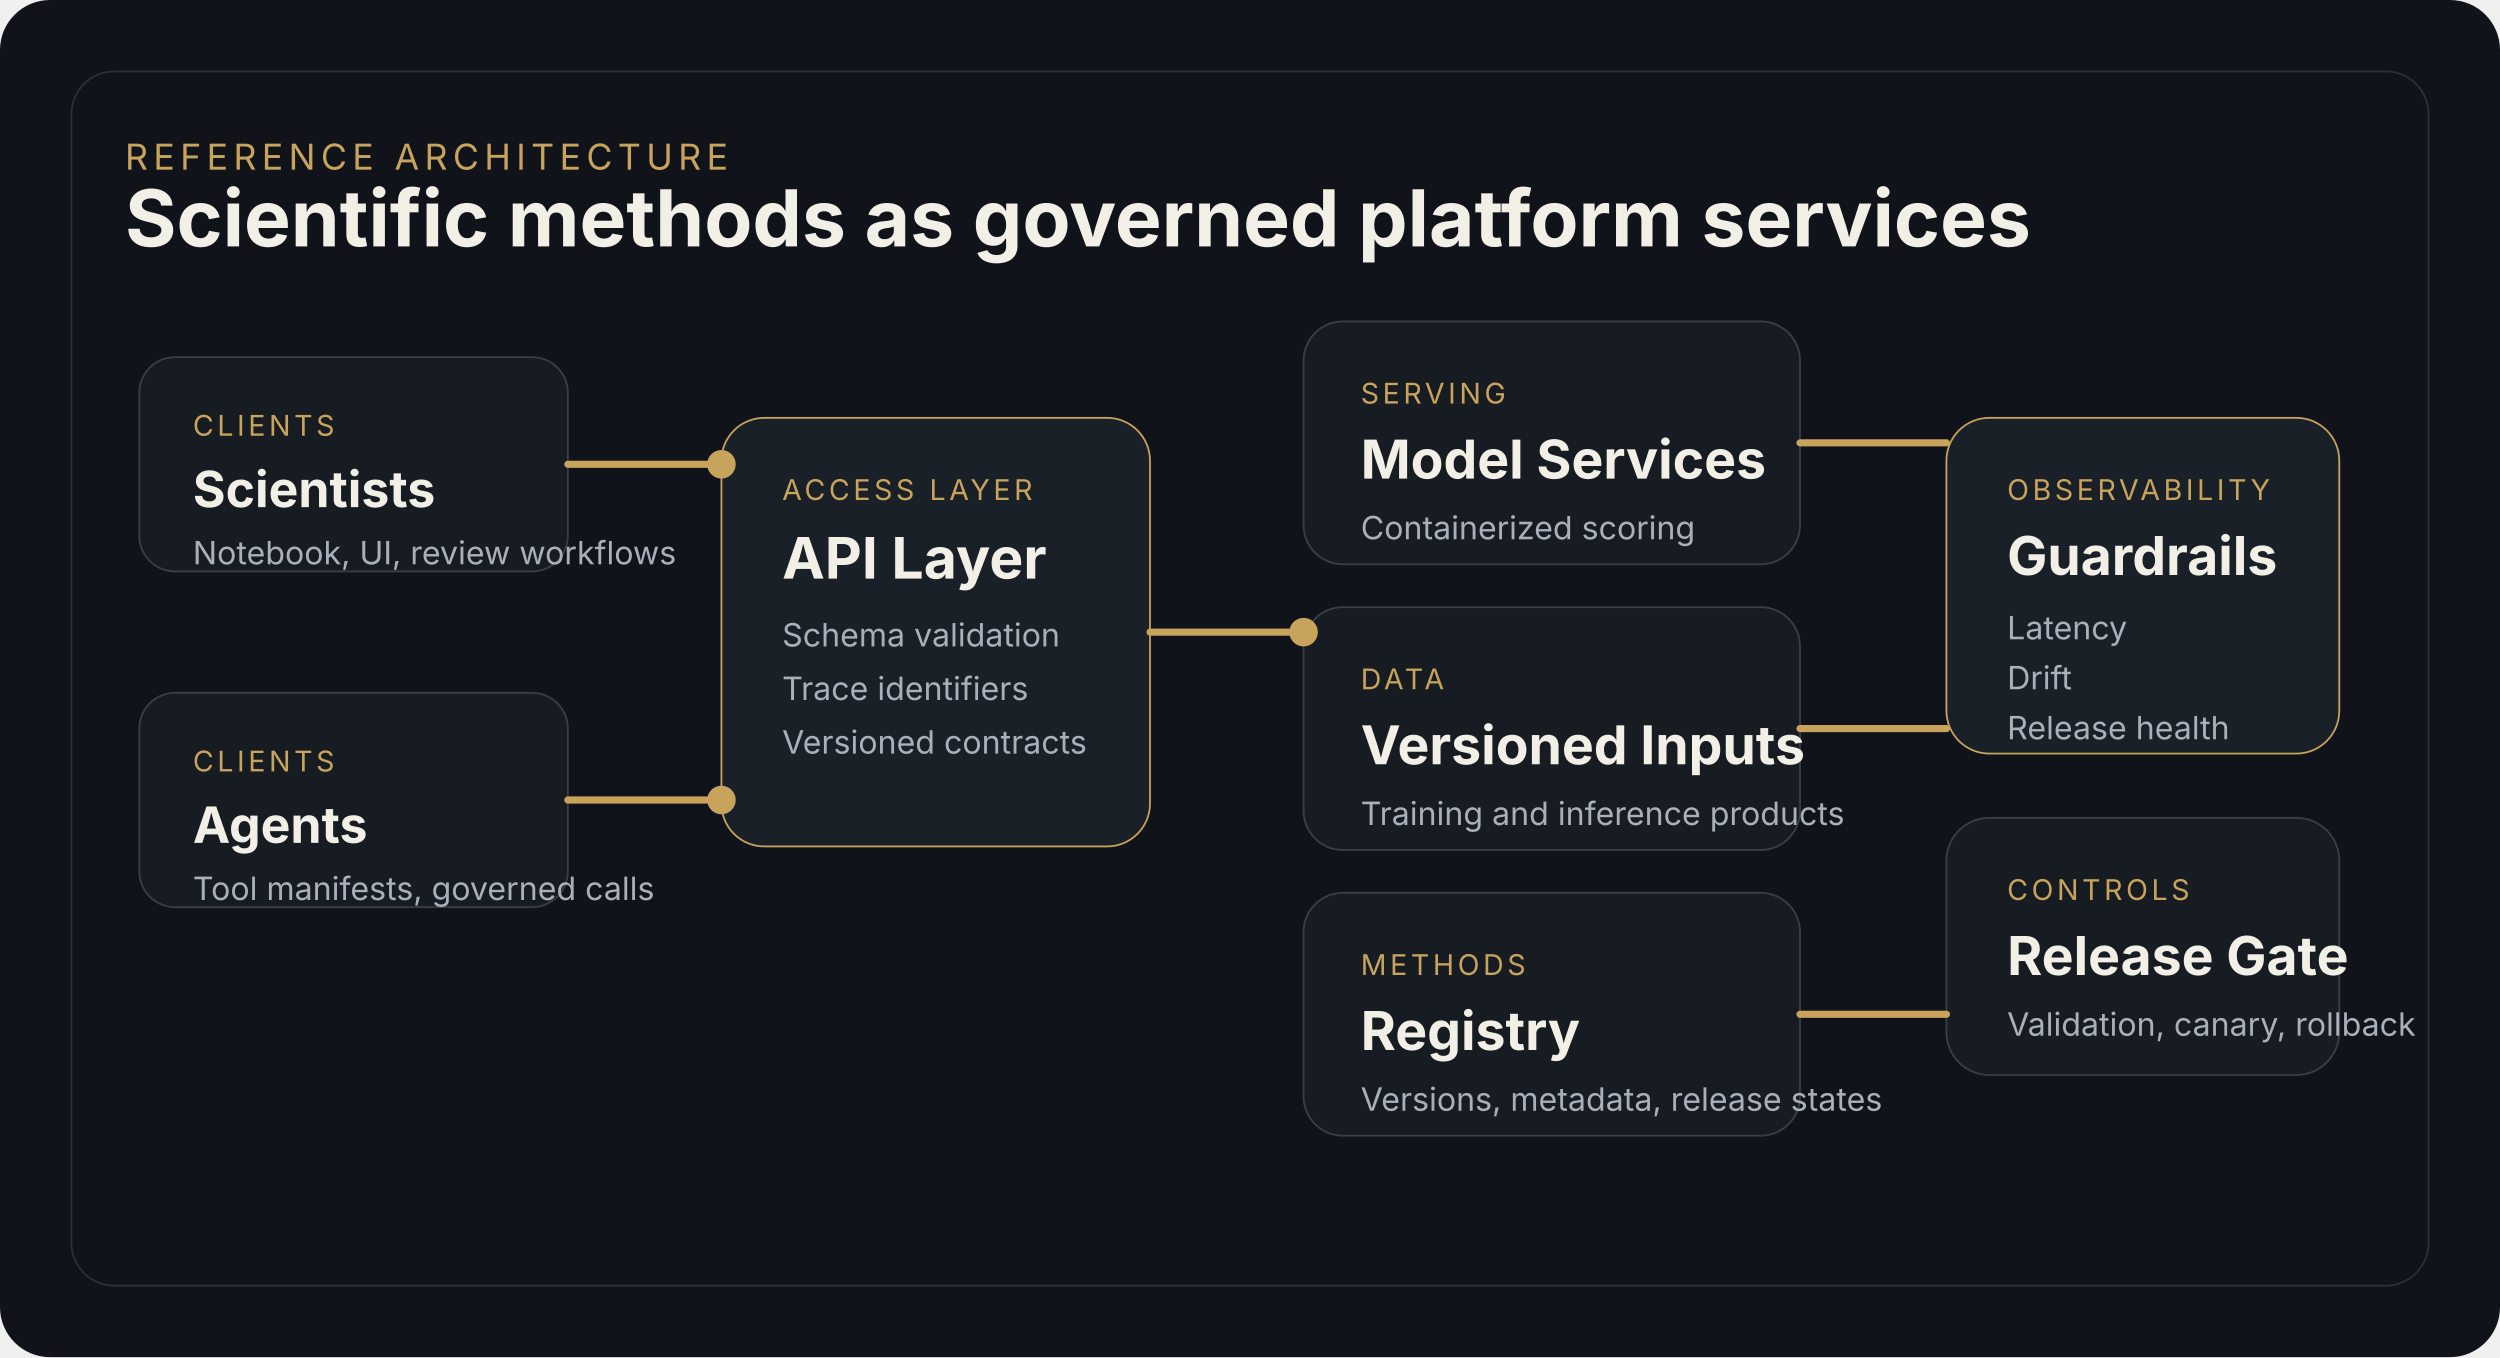
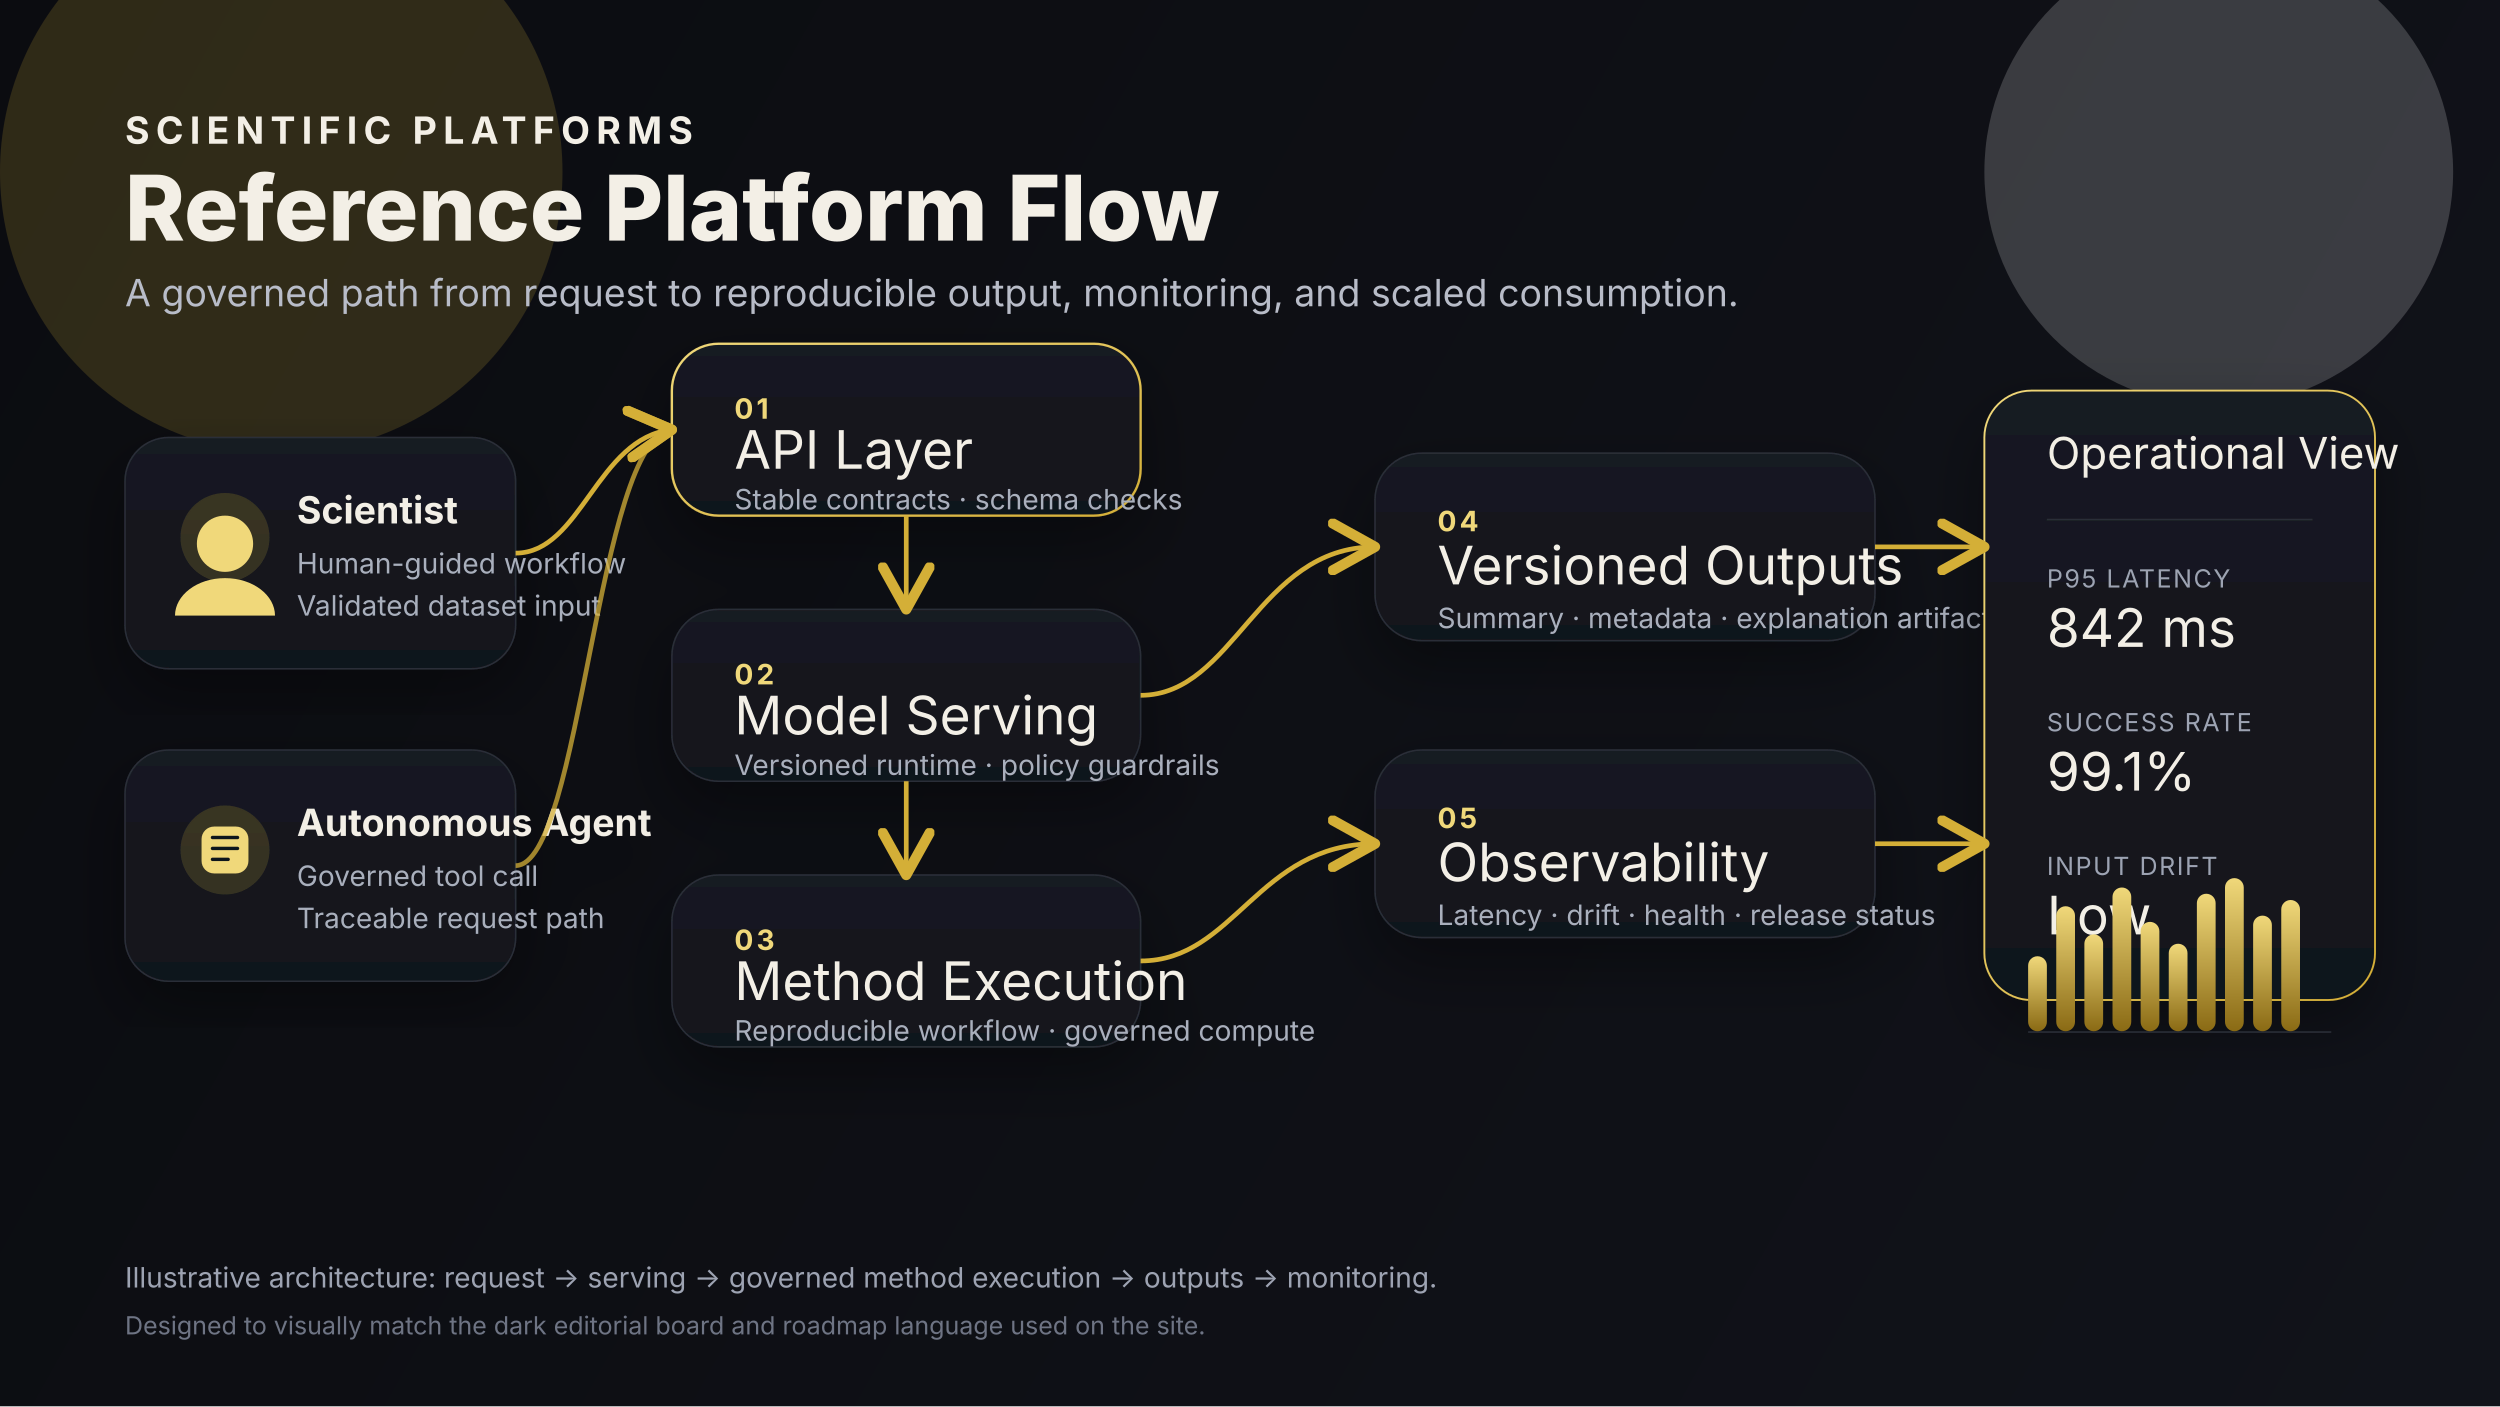
- <svg xmlns="http://www.w3.org/2000/svg" width="1400" height="760" viewBox="0 0 1400 760" fill="none">
-   <rect width="1400" height="760" rx="28" fill="#10141A" />
-   <rect x="40" y="40" width="1320" height="680" rx="24" stroke="rgba(255,255,255,0.12)" />
-   <text x="70" y="95" fill="#C7A35C" font-family="Inter, Arial, sans-serif" font-size="20" letter-spacing="3">REFERENCE ARCHITECTURE</text>
-   <text x="70" y="138" fill="#F2EFE7" font-family="Inter, Arial, sans-serif" font-size="44" font-weight="700">Scientific methods as governed platform services</text>
-   <rect x="78" y="200" width="240" height="120" rx="20" fill="#171C23" stroke="#3A3F47" />
-   <text x="108" y="244" fill="#C7A35C" font-family="Inter, Arial, sans-serif" font-size="16" letter-spacing="2">CLIENTS</text>
-   <text x="108" y="284" fill="#F2EFE7" font-family="Inter, Arial, sans-serif" font-size="28" font-weight="700">Scientists</text>
-   <text x="108" y="316" fill="#A9B0BB" font-family="Inter, Arial, sans-serif" font-size="18">Notebook, UI, review workflows</text>
-   <rect x="78" y="388" width="240" height="120" rx="20" fill="#171C23" stroke="#3A3F47" />
-   <text x="108" y="432" fill="#C7A35C" font-family="Inter, Arial, sans-serif" font-size="16" letter-spacing="2">CLIENTS</text>
-   <text x="108" y="472" fill="#F2EFE7" font-family="Inter, Arial, sans-serif" font-size="28" font-weight="700">Agents</text>
-   <text x="108" y="504" fill="#A9B0BB" font-family="Inter, Arial, sans-serif" font-size="18">Tool manifests, governed calls</text>
-   <rect x="404" y="234" width="240" height="240" rx="24" fill="#1A2028" stroke="#C7A35C" />
-   <text x="438" y="280" fill="#C7A35C" font-family="Inter, Arial, sans-serif" font-size="16" letter-spacing="2">ACCESS LAYER</text>
-   <text x="438" y="324" fill="#F2EFE7" font-family="Inter, Arial, sans-serif" font-size="32" font-weight="700">API Layer</text>
-   <text x="438" y="362" fill="#A9B0BB" font-family="Inter, Arial, sans-serif" font-size="18">Schema validation</text>
-   <text x="438" y="392" fill="#A9B0BB" font-family="Inter, Arial, sans-serif" font-size="18">Trace identifiers</text>
-   <text x="438" y="422" fill="#A9B0BB" font-family="Inter, Arial, sans-serif" font-size="18">Versioned contracts</text>
-   <rect x="730" y="180" width="278" height="136" rx="22" fill="#171C23" stroke="#3A3F47" />
-   <text x="762" y="226" fill="#C7A35C" font-family="Inter, Arial, sans-serif" font-size="16" letter-spacing="2">SERVING</text>
-   <text x="762" y="268" fill="#F2EFE7" font-family="Inter, Arial, sans-serif" font-size="30" font-weight="700">Model Services</text>
-   <text x="762" y="302" fill="#A9B0BB" font-family="Inter, Arial, sans-serif" font-size="18">Containerized scoring</text>
-   <rect x="730" y="340" width="278" height="136" rx="22" fill="#171C23" stroke="#3A3F47" />
-   <text x="762" y="386" fill="#C7A35C" font-family="Inter, Arial, sans-serif" font-size="16" letter-spacing="2">DATA</text>
-   <text x="762" y="428" fill="#F2EFE7" font-family="Inter, Arial, sans-serif" font-size="30" font-weight="700">Versioned Inputs</text>
-   <text x="762" y="462" fill="#A9B0BB" font-family="Inter, Arial, sans-serif" font-size="18">Training and inference products</text>
-   <rect x="730" y="500" width="278" height="136" rx="22" fill="#171C23" stroke="#3A3F47" />
-   <text x="762" y="546" fill="#C7A35C" font-family="Inter, Arial, sans-serif" font-size="16" letter-spacing="2">METHODS</text>
-   <text x="762" y="588" fill="#F2EFE7" font-family="Inter, Arial, sans-serif" font-size="30" font-weight="700">Registry</text>
-   <text x="762" y="622" fill="#A9B0BB" font-family="Inter, Arial, sans-serif" font-size="18">Versions, metadata, release states</text>
-   <rect x="1090" y="234" width="220" height="188" rx="24" fill="#1A2028" stroke="#C7A35C" />
-   <text x="1124" y="280" fill="#C7A35C" font-family="Inter, Arial, sans-serif" font-size="16" letter-spacing="2">OBSERVABILITY</text>
-   <text x="1124" y="322" fill="#F2EFE7" font-family="Inter, Arial, sans-serif" font-size="30" font-weight="700">Guardrails</text>
-   <text x="1124" y="358" fill="#A9B0BB" font-family="Inter, Arial, sans-serif" font-size="18">Latency</text>
-   <text x="1124" y="386" fill="#A9B0BB" font-family="Inter, Arial, sans-serif" font-size="18">Drift</text>
-   <text x="1124" y="414" fill="#A9B0BB" font-family="Inter, Arial, sans-serif" font-size="18">Release health</text>
-   <rect x="1090" y="458" width="220" height="144" rx="24" fill="#171C23" stroke="#3A3F47" />
-   <text x="1124" y="504" fill="#C7A35C" font-family="Inter, Arial, sans-serif" font-size="16" letter-spacing="2">CONTROLS</text>
-   <text x="1124" y="546" fill="#F2EFE7" font-family="Inter, Arial, sans-serif" font-size="30" font-weight="700">Release Gate</text>
-   <text x="1124" y="580" fill="#A9B0BB" font-family="Inter, Arial, sans-serif" font-size="18">Validation, canary, rollback</text>
-   <path d="M318 260H404" stroke="#C7A35C" stroke-width="4" stroke-linecap="round" />
-   <path d="M318 448H404" stroke="#C7A35C" stroke-width="4" stroke-linecap="round" />
-   <path d="M644 354H730" stroke="#C7A35C" stroke-width="4" stroke-linecap="round" />
-   <path d="M1008 248H1090" stroke="#C7A35C" stroke-width="4" stroke-linecap="round" />
-   <path d="M1008 408H1090" stroke="#C7A35C" stroke-width="4" stroke-linecap="round" />
-   <path d="M1008 568H1090" stroke="#C7A35C" stroke-width="4" stroke-linecap="round" />
-   <circle cx="404" cy="260" r="8" fill="#C7A35C" />
-   <circle cx="404" cy="448" r="8" fill="#C7A35C" />
-   <circle cx="730" cy="354" r="8" fill="#C7A35C" />
+ <svg xmlns="http://www.w3.org/2000/svg" width="1600" height="900" viewBox="0 0 1600 900" fill="none" role="img" aria-labelledby="title desc">
+   <defs>
+     <linearGradient id="bg" x1="0" y1="0" x2="1600" y2="900" gradientUnits="userSpaceOnUse">
+       <stop stop-color="#0B0C10" />
+       <stop offset="1" stop-color="#11131A" />
+     </linearGradient>
+     <linearGradient id="panel" x1="0" y1="0" x2="0" y2="1">
+       <stop stop-color="#171A22" />
+       <stop offset="1" stop-color="#11131A" />
+     </linearGradient>
+     <linearGradient id="goldStroke" x1="0" y1="0" x2="1" y2="1">
+       <stop stop-color="#F0D87A" />
+       <stop offset="1" stop-color="#D4AF37" />
+     </linearGradient>
+     <linearGradient id="bar" x1="0" y1="0" x2="0" y2="1">
+       <stop stop-color="#F0D87A" />
+       <stop offset="1" stop-color="#8A6A14" />
+     </linearGradient>
+     <filter id="shadow" x="-20%" y="-20%" width="140%" height="140%">
+       <feDropShadow dx="0" dy="18" stdDeviation="20" flood-color="#000000" flood-opacity="0.35" />
+     </filter>
+     <marker id="arrow" markerWidth="12" markerHeight="12" refX="10" refY="6" orient="auto">
+       <path d="M1 1L10 6L1 11" stroke="#D4AF37" stroke-width="2.2" fill="none" stroke-linecap="round" stroke-linejoin="round" />
+     </marker>
+   </defs>
+   <rect width="1600" height="900" fill="url(#bg)" />
+   <g opacity="0.18">
+     <circle cx="180" cy="110" r="180" fill="#D4AF37" />
+     <circle cx="1420" cy="110" r="150" fill="#FFFFFF" />
+   </g>
+   <text x="80" y="92" fill="#F3EFE6" font-family="Inter, Arial, sans-serif" font-size="24" font-weight="700" letter-spacing="4">SCIENTIFIC PLATFORMS</text>
+   <text x="80" y="154" fill="#F3EFE6" font-family="Arial Black, Inter, Arial, sans-serif" font-size="58" font-weight="800">Reference Platform Flow</text>
+   <text x="80" y="196" fill="#B8BCC8" font-family="Inter, Arial, sans-serif" font-size="24">A governed path from request to reproducible output, monitoring, and scaled consumption.</text>
+   <g filter="url(#shadow)">
+     <rect x="80" y="280" rx="28" ry="28" width="250" height="148" fill="url(#panel)" stroke="#2B2F38" />
+     <circle cx="144" cy="344" r="28" fill="#D4AF37" opacity="0.18" stroke="#D4AF37" />
+     <path d="M144 330c10 0 18 8 18 18s-8 18-18 18-18-8-18-18 8-18 18-18Zm0 40c-18 0-32 11-32 24h64c0-13-14-24-32-24Z" fill="#F0D87A" />
+     <text x="190" y="335" fill="#F3EFE6" font-family="Inter, Arial, sans-serif" font-size="24" font-weight="700">Scientist</text>
+     <text x="190" y="367" fill="#A9AFBC" font-family="Inter, Arial, sans-serif" font-size="18">Human-guided workflow</text>
+     <text x="190" y="394" fill="#A9AFBC" font-family="Inter, Arial, sans-serif" font-size="18">Validated dataset input</text>
+   </g>
+   <g filter="url(#shadow)">
+     <rect x="80" y="480" rx="28" ry="28" width="250" height="148" fill="url(#panel)" stroke="#2B2F38" />
+     <circle cx="144" cy="544" r="28" fill="#D4AF37" opacity="0.18" stroke="#D4AF37" />
+     <rect x="129" y="529" width="30" height="30" rx="8" fill="#F0D87A" />
+     <path d="M136 536h16M136 543h16M136 550h10" stroke="#11131A" stroke-width="2.2" stroke-linecap="round" />
+     <text x="190" y="535" fill="#F3EFE6" font-family="Inter, Arial, sans-serif" font-size="24" font-weight="700">Autonomous Agent</text>
+     <text x="190" y="567" fill="#A9AFBC" font-family="Inter, Arial, sans-serif" font-size="18">Governed tool call</text>
+     <text x="190" y="594" fill="#A9AFBC" font-family="Inter, Arial, sans-serif" font-size="18">Traceable request path</text>
+   </g>
+   <g filter="url(#shadow)">
+     <rect x="430" y="220" rx="30" ry="30" width="300" height="110" fill="url(#panel)" stroke="url(#goldStroke)" stroke-width="1.5" />
+     <text x="470" y="268" fill="#F0D87A" font-family="Inter, Arial, sans-serif" font-size="18" font-weight="700" letter-spacing="2">01</text>
+     <text x="470" y="300" fill="#F3EFE6" font-family="Arial Black, Inter, Arial, sans-serif" font-size="34">API Layer</text>
+     <text x="470" y="326" fill="#A9AFBC" font-family="Inter, Arial, sans-serif" font-size="18">Stable contracts · schema checks</text>
+     <rect x="430" y="390" rx="30" ry="30" width="300" height="110" fill="url(#panel)" stroke="#2B2F38" />
+     <text x="470" y="438" fill="#F0D87A" font-family="Inter, Arial, sans-serif" font-size="18" font-weight="700" letter-spacing="2">02</text>
+     <text x="470" y="470" fill="#F3EFE6" font-family="Arial Black, Inter, Arial, sans-serif" font-size="34">Model Serving</text>
+     <text x="470" y="496" fill="#A9AFBC" font-family="Inter, Arial, sans-serif" font-size="18">Versioned runtime · policy guardrails</text>
+     <rect x="430" y="560" rx="30" ry="30" width="300" height="110" fill="url(#panel)" stroke="#2B2F38" />
+     <text x="470" y="608" fill="#F0D87A" font-family="Inter, Arial, sans-serif" font-size="18" font-weight="700" letter-spacing="2">03</text>
+     <text x="470" y="640" fill="#F3EFE6" font-family="Arial Black, Inter, Arial, sans-serif" font-size="34">Method Execution</text>
+     <text x="470" y="666" fill="#A9AFBC" font-family="Inter, Arial, sans-serif" font-size="18">Reproducible workflow · governed compute</text>
+   </g>
+   <g filter="url(#shadow)">
+     <rect x="880" y="290" rx="30" ry="30" width="320" height="120" fill="url(#panel)" stroke="#2B2F38" />
+     <text x="920" y="340" fill="#F0D87A" font-family="Inter, Arial, sans-serif" font-size="18" font-weight="700" letter-spacing="2">04</text>
+     <text x="920" y="374" fill="#F3EFE6" font-family="Arial Black, Inter, Arial, sans-serif" font-size="34">Versioned Outputs</text>
+     <text x="920" y="402" fill="#A9AFBC" font-family="Inter, Arial, sans-serif" font-size="18">Summary · metadata · explanation artifacts</text>
+     <rect x="880" y="480" rx="30" ry="30" width="320" height="120" fill="url(#panel)" stroke="#2B2F38" />
+     <text x="920" y="530" fill="#F0D87A" font-family="Inter, Arial, sans-serif" font-size="18" font-weight="700" letter-spacing="2">05</text>
+     <text x="920" y="564" fill="#F3EFE6" font-family="Arial Black, Inter, Arial, sans-serif" font-size="34">Observability</text>
+     <text x="920" y="592" fill="#A9AFBC" font-family="Inter, Arial, sans-serif" font-size="18">Latency · drift · health · release status</text>
+   </g>
+   <g filter="url(#shadow)">
+     <rect x="1270" y="250" rx="30" ry="30" width="250" height="390" fill="url(#panel)" stroke="url(#goldStroke)" stroke-width="1.2" />
+     <text x="1310" y="300" fill="#F3EFE6" font-family="Arial Black, Inter, Arial, sans-serif" font-size="28">Operational View</text>
+     <rect x="1310" y="332" width="170" height="1" fill="#2B2F38" />
+     <text x="1310" y="376" fill="#9DA3B2" font-family="Inter, Arial, sans-serif" font-size="16" letter-spacing="1">P95 LATENCY</text>
+     <text x="1310" y="414" fill="#F3EFE6" font-family="Arial Black, Inter, Arial, sans-serif" font-size="34">842 ms</text>
+     <text x="1310" y="468" fill="#9DA3B2" font-family="Inter, Arial, sans-serif" font-size="16" letter-spacing="1">SUCCESS RATE</text>
+     <text x="1310" y="506" fill="#F3EFE6" font-family="Arial Black, Inter, Arial, sans-serif" font-size="34">99.1%</text>
+     <text x="1310" y="560" fill="#9DA3B2" font-family="Inter, Arial, sans-serif" font-size="16" letter-spacing="1">INPUT DRIFT</text>
+     <text x="1310" y="598" fill="#F3EFE6" font-family="Arial Black, Inter, Arial, sans-serif" font-size="34">Low</text>
+   </g>
+   <g transform="translate(1298 660)">
+     <rect x="0" y="0" width="194" height="1" fill="#2B2F38" />
+     <rect x="0" y="-48" width="12" height="48" rx="6" fill="url(#bar)" />
+     <rect x="18" y="-80" width="12" height="80" rx="6" fill="url(#bar)" />
+     <rect x="36" y="-62" width="12" height="62" rx="6" fill="url(#bar)" />
+     <rect x="54" y="-92" width="12" height="92" rx="6" fill="url(#bar)" />
+     <rect x="72" y="-70" width="12" height="70" rx="6" fill="url(#bar)" />
+     <rect x="90" y="-56" width="12" height="56" rx="6" fill="url(#bar)" />
+     <rect x="108" y="-88" width="12" height="88" rx="6" fill="url(#bar)" />
+     <rect x="126" y="-98" width="12" height="98" rx="6" fill="url(#bar)" />
+     <rect x="144" y="-74" width="12" height="74" rx="6" fill="url(#bar)" />
+     <rect x="162" y="-84" width="12" height="84" rx="6" fill="url(#bar)" />
+   </g>
+   <path d="M330 354 C372 354, 382 280, 430 275" stroke="#D4AF37" stroke-width="3" fill="none" marker-end="url(#arrow)" />
+   <path d="M330 554 C372 554, 382 280, 430 275" stroke="#D4AF37" stroke-width="3" fill="none" opacity="0.75" marker-end="url(#arrow)" />
+   <path d="M580 330 L580 390" stroke="#D4AF37" stroke-width="3" marker-end="url(#arrow)" />
+   <path d="M580 500 L580 560" stroke="#D4AF37" stroke-width="3" marker-end="url(#arrow)" />
+   <path d="M730 445 C790 445, 805 350, 880 350" stroke="#D4AF37" stroke-width="3" fill="none" marker-end="url(#arrow)" />
+   <path d="M730 615 C790 615, 805 540, 880 540" stroke="#D4AF37" stroke-width="3" fill="none" marker-end="url(#arrow)" />
+   <path d="M1200 350 C1240 350, 1230 350, 1270 350" stroke="#D4AF37" stroke-width="3" fill="none" marker-end="url(#arrow)" />
+   <path d="M1200 540 C1240 540, 1230 540, 1270 540" stroke="#D4AF37" stroke-width="3" fill="none" marker-end="url(#arrow)" />
+   <text x="80" y="824" fill="#9DA3B2" font-family="Inter, Arial, sans-serif" font-size="18">Illustrative architecture: request → serving → governed method execution → outputs → monitoring.</text>
+   <text x="80" y="854" fill="#6E7484" font-family="Inter, Arial, sans-serif" font-size="16">Designed to visually match the dark editorial board and roadmap language used on the site.</text>
</svg>
